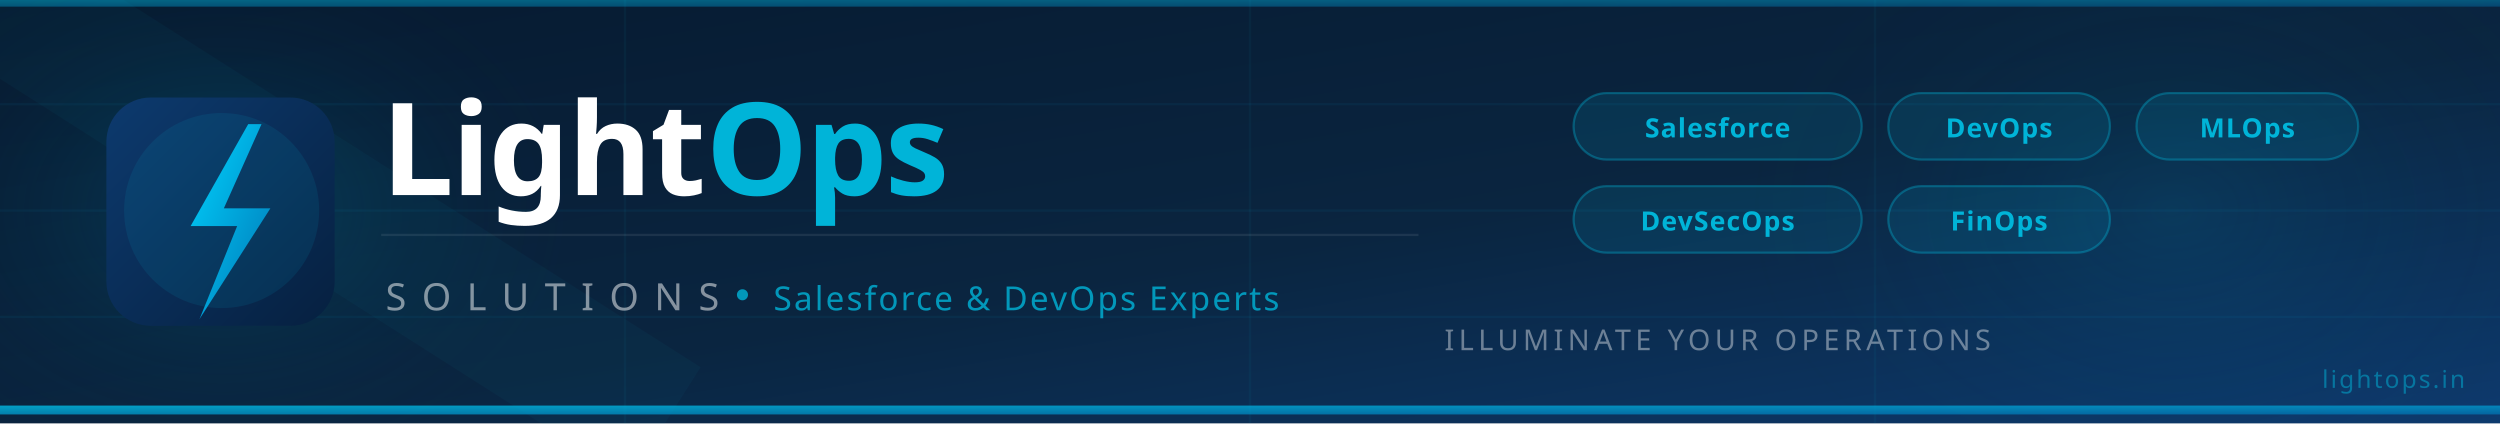
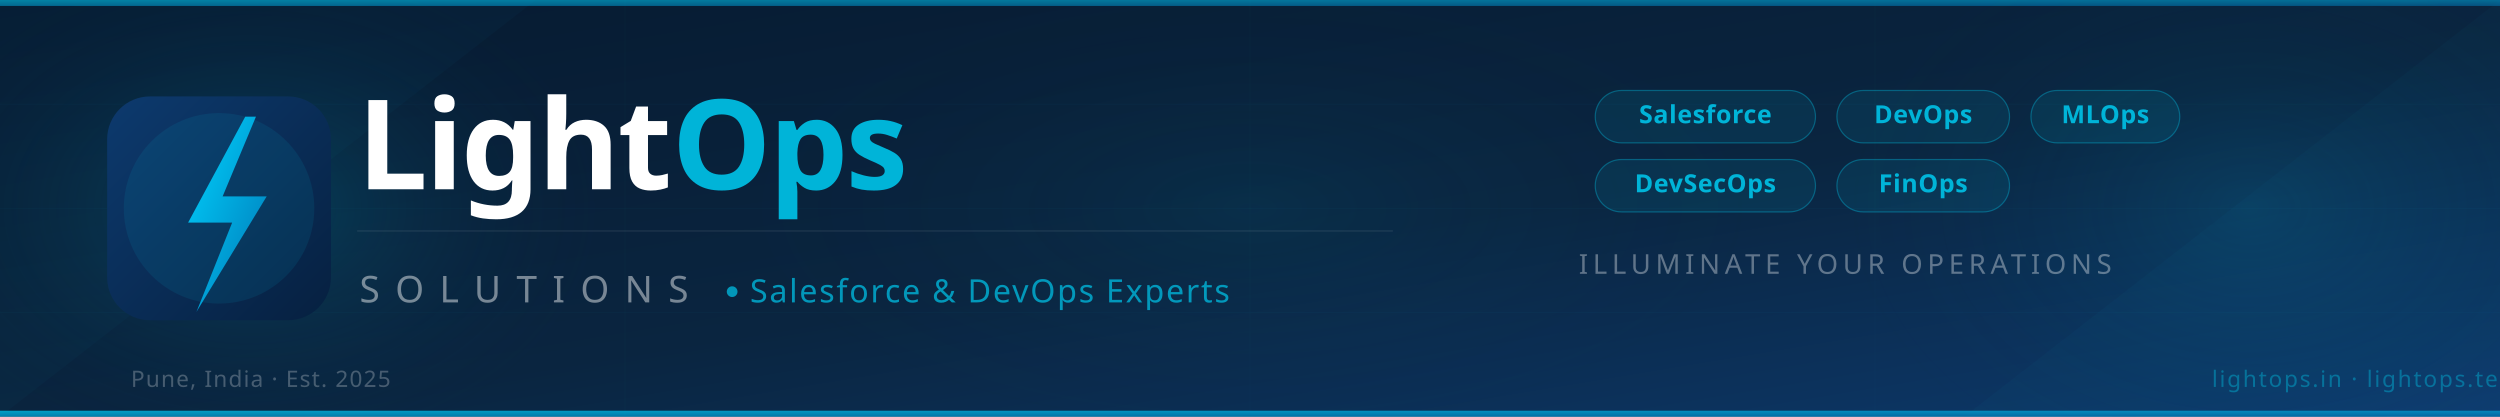
- <svg xmlns="http://www.w3.org/2000/svg" viewBox="0 0 1128 191" width="1128" height="191">
+ <svg xmlns="http://www.w3.org/2000/svg" viewBox="0 0 4200 700" width="4200" height="700">
  <defs>
    <linearGradient id="bgGrad" x1="0%" y1="0%" x2="100%" y2="100%">
      <stop offset="0%" stop-color="#061a30" />
      <stop offset="55%" stop-color="#0a2540" />
      <stop offset="100%" stop-color="#0d3a6e" />
    </linearGradient>
    <linearGradient id="boltGrad" x1="0%" y1="0%" x2="100%" y2="100%">
      <stop offset="0%" stop-color="#00d4ff" />
      <stop offset="100%" stop-color="#0077b6" />
    </linearGradient>
    <linearGradient id="iconBg" x1="0%" y1="0%" x2="100%" y2="100%">
      <stop offset="0%" stop-color="#0d3a6e" />
      <stop offset="100%" stop-color="#062040" />
    </linearGradient>
    <radialGradient id="glowLeft" cx="50%" cy="50%" r="50%">
-       <stop offset="0%" stop-color="#00b4d8" stop-opacity="0.18" />
+       <stop offset="0%" stop-color="#00b4d8" stop-opacity="0.22" />
      <stop offset="100%" stop-color="#0a2540" stop-opacity="0" />
    </radialGradient>
    <radialGradient id="glowRight" cx="50%" cy="50%" r="50%">
-       <stop offset="0%" stop-color="#00b4d8" stop-opacity="0.10" />
+       <stop offset="0%" stop-color="#00b4d8" stop-opacity="0.13" />
      <stop offset="100%" stop-color="#0a2540" stop-opacity="0" />
    </radialGradient>
-     <clipPath id="roundedClip">
-       <rect width="1128" height="191" rx="0" />
-     </clipPath>
+     <radialGradient id="glowCenter" cx="50%" cy="50%" r="50%">
+       <stop offset="0%" stop-color="#00b4d8" stop-opacity="0.07" />
+       <stop offset="100%" stop-color="#0a2540" stop-opacity="0" />
+     </radialGradient>
  </defs>
-   <rect width="1128" height="191" fill="url(#bgGrad)" />
-   <line x1="0" y1="47" x2="1128" y2="47" stroke="rgba(0,180,216,0.06)" stroke-width="1" />
-   <line x1="0" y1="95" x2="1128" y2="95" stroke="rgba(0,180,216,0.06)" stroke-width="1" />
-   <line x1="0" y1="143" x2="1128" y2="143" stroke="rgba(0,180,216,0.06)" stroke-width="1" />
-   <line x1="282" y1="0" x2="282" y2="191" stroke="rgba(0,180,216,0.05)" stroke-width="1" />
-   <line x1="564" y1="0" x2="564" y2="191" stroke="rgba(0,180,216,0.05)" stroke-width="1" />
-   <line x1="846" y1="0" x2="846" y2="191" stroke="rgba(0,180,216,0.05)" stroke-width="1" />
-   <ellipse cx="100" cy="95" rx="160" ry="120" fill="url(#glowLeft)" />
-   <ellipse cx="980" cy="95" rx="200" ry="150" fill="url(#glowRight)" />
-   <line x1="0" y1="0" x2="300" y2="191" stroke="rgba(0,180,216,0.04)" stroke-width="60" />
-   <rect x="0" y="183" width="1128" height="4" fill="url(#boltGrad)" opacity="0.7" />
-   <rect x="0" y="0" width="1128" height="3" fill="url(#boltGrad)" opacity="0.4" />
-   <rect x="48" y="44" width="103" height="103" rx="20" fill="url(#iconBg)" />
-   <circle cx="100" cy="95" r="44" fill="rgba(0,180,216,0.10)" />
-   <polygon points="112,56 86,102 107,102 90,144 122,94 101,94 118,56" fill="url(#boltGrad)" />
-   <text x="172" y="88" font-family="Segoe UI, system-ui, -apple-system, sans-serif" font-size="58" font-weight="700" fill="#ffffff" letter-spacing="-1">Light<tspan fill="#00b4d8">Ops</tspan>
+   <rect width="4200" height="700" fill="url(#bgGrad)" />
+   <polygon points="0,0 900,0 0,700" fill="rgba(0,180,216,0.03)" />
+   <polygon points="4200,700 3300,700 4200,0" fill="rgba(0,180,216,0.03)" />
+   <line x1="0" y1="175" x2="4200" y2="175" stroke="rgba(0,180,216,0.05)" stroke-width="1" />
+   <line x1="0" y1="350" x2="4200" y2="350" stroke="rgba(0,180,216,0.05)" stroke-width="1" />
+   <line x1="0" y1="525" x2="4200" y2="525" stroke="rgba(0,180,216,0.05)" stroke-width="1" />
+   <line x1="1050" y1="0" x2="1050" y2="700" stroke="rgba(0,180,216,0.04)" stroke-width="1" />
+   <line x1="2100" y1="0" x2="2100" y2="700" stroke="rgba(0,180,216,0.04)" stroke-width="1" />
+   <line x1="3150" y1="0" x2="3150" y2="700" stroke="rgba(0,180,216,0.04)" stroke-width="1" />
+   <ellipse cx="420" cy="350" rx="600" ry="420" fill="url(#glowLeft)" />
+   <ellipse cx="3780" cy="350" rx="700" ry="500" fill="url(#glowRight)" />
+   <ellipse cx="2100" cy="350" rx="900" ry="400" fill="url(#glowCenter)" />
+   <rect x="0" y="0" width="4200" height="10" fill="url(#boltGrad)" opacity="0.55" />
+   <rect x="0" y="690" width="4200" height="10" fill="url(#boltGrad)" opacity="0.70" />
+   <rect x="180" y="162" width="376" height="376" rx="72" fill="url(#iconBg)" />
+   <circle cx="368" cy="350" r="160" fill="rgba(0,180,216,0.10)" />
+   <polygon points="412,196 316,374 390,374 330,524 448,330 374,330 430,196" fill="url(#boltGrad)" />
+   <text x="600" y="318" font-family="Segoe UI, system-ui, -apple-system, sans-serif" font-size="210" font-weight="700" fill="#ffffff" letter-spacing="-4">Light<tspan fill="#00b4d8">Ops</tspan>
  </text>
-   <line x1="172" y1="106" x2="640" y2="106" stroke="rgba(255,255,255,0.08)" stroke-width="1" />
-   <text x="174" y="140" font-family="Segoe UI, system-ui, -apple-system, sans-serif" font-size="17" font-weight="400" fill="rgba(255,255,255,0.50)" letter-spacing="7">SOLUTIONS</text>
-   <circle cx="335" cy="133" r="2.5" fill="#00b4d8" opacity="0.8" />
-   <text x="349" y="140" font-family="Segoe UI, system-ui, -apple-system, sans-serif" font-size="15" font-weight="400" fill="rgba(0,180,216,0.80)" letter-spacing="1">Salesforce &amp; DevOps Experts</text>
-   <rect x="710" y="42" width="130" height="30" rx="15" fill="rgba(0,180,216,0.12)" stroke="rgba(0,180,216,0.35)" stroke-width="1" />
-   <text x="775" y="62" font-family="Segoe UI, system-ui, sans-serif" font-size="12" font-weight="600" fill="#00b4d8" text-anchor="middle" letter-spacing="0.5">Salesforce</text>
-   <rect x="852" y="42" width="100" height="30" rx="15" fill="rgba(0,180,216,0.12)" stroke="rgba(0,180,216,0.35)" stroke-width="1" />
-   <text x="902" y="62" font-family="Segoe UI, system-ui, sans-serif" font-size="12" font-weight="600" fill="#00b4d8" text-anchor="middle" letter-spacing="0.5">DevOps</text>
-   <rect x="964" y="42" width="100" height="30" rx="15" fill="rgba(0,180,216,0.12)" stroke="rgba(0,180,216,0.35)" stroke-width="1" />
-   <text x="1014" y="62" font-family="Segoe UI, system-ui, sans-serif" font-size="12" font-weight="600" fill="#00b4d8" text-anchor="middle" letter-spacing="0.5">MLOps</text>
-   <rect x="710" y="84" width="130" height="30" rx="15" fill="rgba(0,180,216,0.12)" stroke="rgba(0,180,216,0.35)" stroke-width="1" />
-   <text x="775" y="104" font-family="Segoe UI, system-ui, sans-serif" font-size="12" font-weight="600" fill="#00b4d8" text-anchor="middle" letter-spacing="0.5">DevSecOps</text>
-   <rect x="852" y="84" width="100" height="30" rx="15" fill="rgba(0,180,216,0.12)" stroke="rgba(0,180,216,0.35)" stroke-width="1" />
-   <text x="902" y="104" font-family="Segoe UI, system-ui, sans-serif" font-size="12" font-weight="600" fill="#00b4d8" text-anchor="middle" letter-spacing="0.5">FinOps</text>
-   <text x="775" y="158" font-family="Segoe UI, system-ui, -apple-system, sans-serif" font-size="13" font-weight="400" fill="rgba(255,255,255,0.40)" text-anchor="middle" letter-spacing="2">ILLUMINATE YOUR OPERATIONS</text>
-   <text x="1080" y="175" font-family="Segoe UI, system-ui, -apple-system, sans-serif" font-size="11" font-weight="400" fill="rgba(0,180,216,0.50)" text-anchor="middle" letter-spacing="1">lightops.in</text>
+   <line x1="600" y1="388" x2="2340" y2="388" stroke="rgba(255,255,255,0.09)" stroke-width="2" />
+   <text x="604" y="508" font-family="Segoe UI, system-ui, -apple-system, sans-serif" font-size="62" font-weight="300" fill="rgba(255,255,255,0.45)" letter-spacing="26">SOLUTIONS</text>
+   <circle cx="1230" cy="490" r="9" fill="#00b4d8" opacity="0.80" />
+   <text x="1260" y="508" font-family="Segoe UI, system-ui, -apple-system, sans-serif" font-size="54" font-weight="300" fill="rgba(0,180,216,0.80)" letter-spacing="3">Salesforce &amp; DevOps Experts</text>
+   <rect x="2680" y="152" width="370" height="88" rx="44" fill="rgba(0,180,216,0.10)" stroke="rgba(0,180,216,0.40)" stroke-width="2" />
+   <text x="2865" y="207" font-family="Segoe UI, system-ui, sans-serif" font-size="42" font-weight="600" fill="#00b4d8" text-anchor="middle" letter-spacing="1">Salesforce</text>
+   <rect x="3086" y="152" width="290" height="88" rx="44" fill="rgba(0,180,216,0.10)" stroke="rgba(0,180,216,0.40)" stroke-width="2" />
+   <text x="3231" y="207" font-family="Segoe UI, system-ui, sans-serif" font-size="42" font-weight="600" fill="#00b4d8" text-anchor="middle" letter-spacing="1">DevOps</text>
+   <rect x="3412" y="152" width="250" height="88" rx="44" fill="rgba(0,180,216,0.10)" stroke="rgba(0,180,216,0.40)" stroke-width="2" />
+   <text x="3537" y="207" font-family="Segoe UI, system-ui, sans-serif" font-size="42" font-weight="600" fill="#00b4d8" text-anchor="middle" letter-spacing="1">MLOps</text>
+   <rect x="2680" y="268" width="370" height="88" rx="44" fill="rgba(0,180,216,0.10)" stroke="rgba(0,180,216,0.40)" stroke-width="2" />
+   <text x="2865" y="323" font-family="Segoe UI, system-ui, sans-serif" font-size="42" font-weight="600" fill="#00b4d8" text-anchor="middle" letter-spacing="1">DevSecOps</text>
+   <rect x="3086" y="268" width="290" height="88" rx="44" fill="rgba(0,180,216,0.10)" stroke="rgba(0,180,216,0.40)" stroke-width="2" />
+   <text x="3231" y="323" font-family="Segoe UI, system-ui, sans-serif" font-size="42" font-weight="600" fill="#00b4d8" text-anchor="middle" letter-spacing="1">FinOps</text>
+   <text x="3100" y="460" font-family="Segoe UI, system-ui, -apple-system, sans-serif" font-size="46" font-weight="300" fill="rgba(255,255,255,0.35)" text-anchor="middle" letter-spacing="8">ILLUMINATE YOUR OPERATIONS</text>
+   <text x="3980" y="650" font-family="Segoe UI, system-ui, -apple-system, sans-serif" font-size="38" font-weight="300" fill="rgba(0,180,216,0.45)" text-anchor="middle" letter-spacing="3">lightops.in  ·  lightops.tech</text>
+   <text x="220" y="650" font-family="Segoe UI, system-ui, -apple-system, sans-serif" font-size="38" font-weight="300" fill="rgba(255,255,255,0.25)" letter-spacing="2">Pune, India  ·  Est. 2025</text>
</svg>
